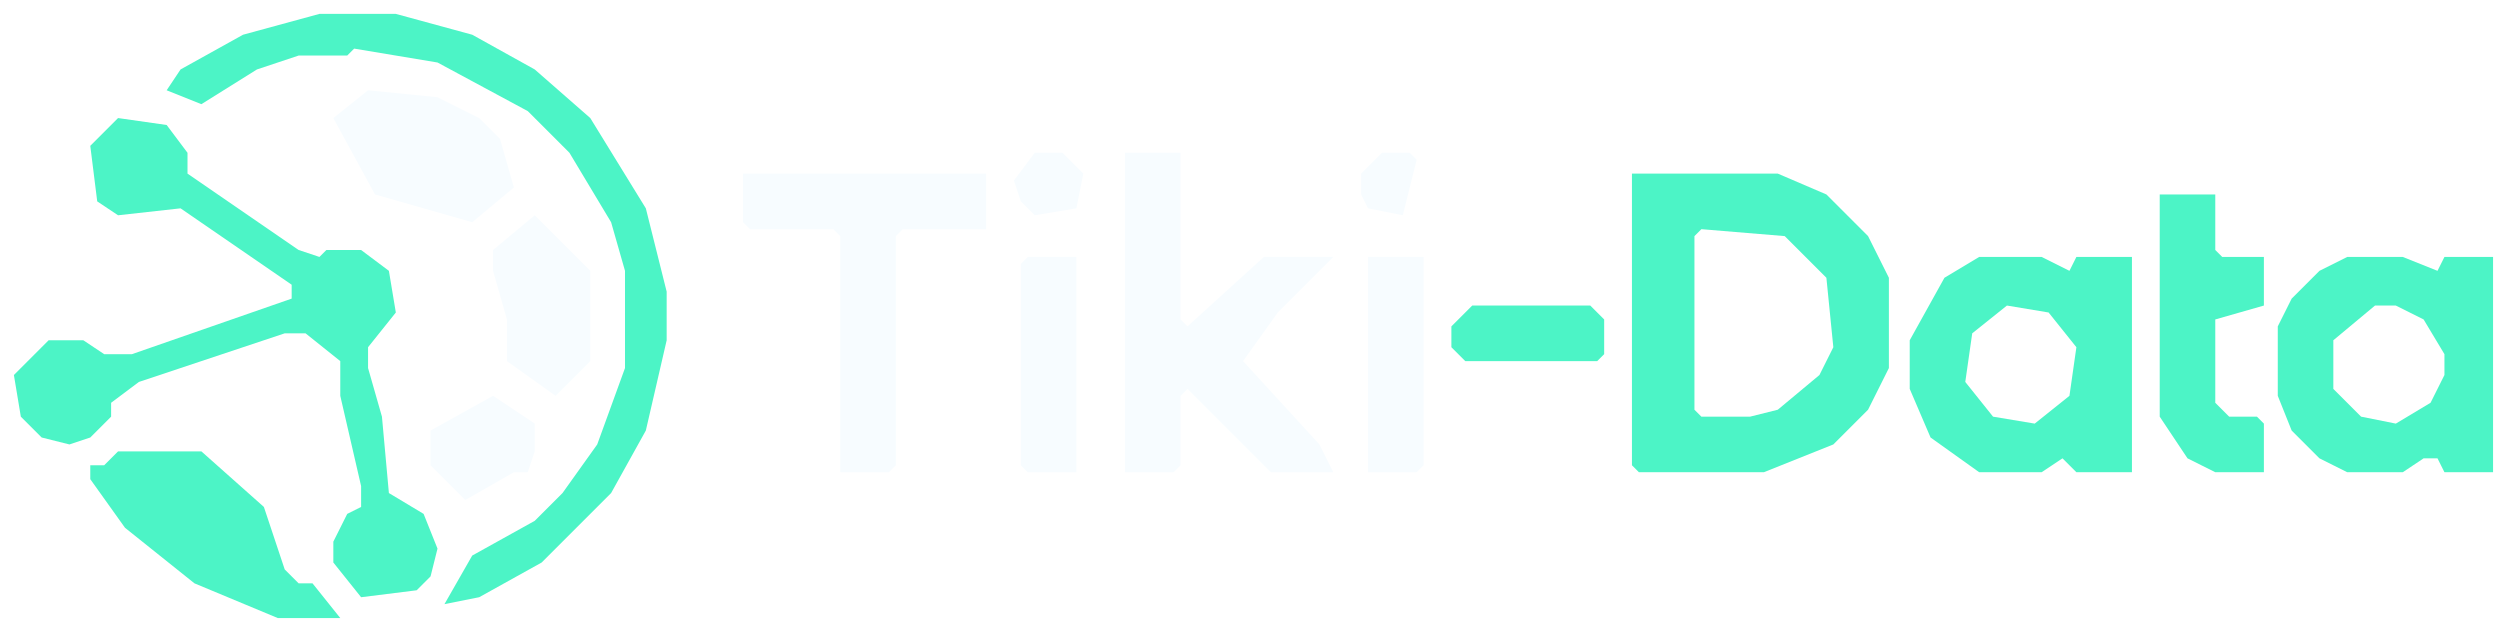
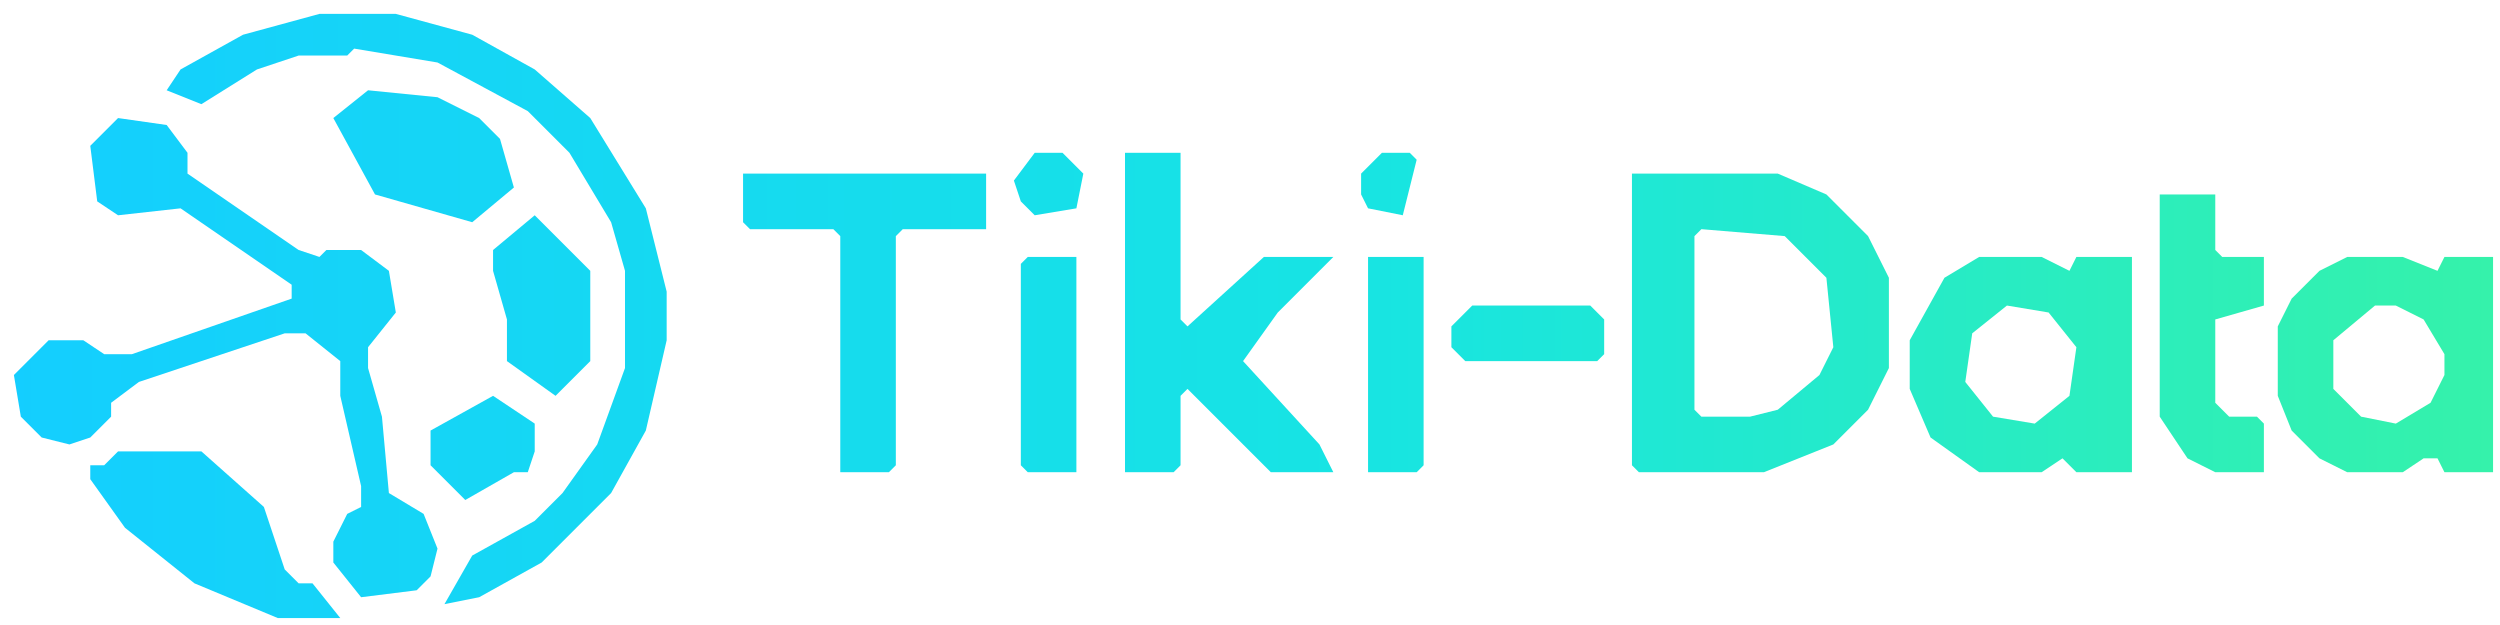
<svg xmlns="http://www.w3.org/2000/svg" viewBox="0 0 360 90" aria-label="Tiki-Data">
-   <path fill="#F7FCFF" fill-rule="evenodd" d="M71,57 L62,62 L62,67 L67,72 L74,68 L76,68 L77,65 L77,61Z M197,37 L197,68 L204,68 L205,67 L205,37Z M148,37 L147,38 L147,67 L148,68 L155,68 L155,37Z M77,31 L71,36 L71,39 L73,46 L73,52 L80,57 L85,52 L85,39Z M107,25 L107,32 L108,33 L120,33 L121,34 L121,68 L128,68 L129,67 L129,34 L130,33 L142,33 L142,25Z M199,22 L196,25 L196,28 L197,30 L202,31 L204,23 L203,22Z M162,22 L162,68 L169,68 L170,67 L170,57 L171,56 L183,68 L192,68 L190,64 L179,52 L184,45 L192,37 L182,37 L171,47 L170,46 L170,22Z M149,22 L146,26 L147,29 L149,31 L155,30 L156,25 L153,22Z M48,17 L54,28 L68,32 L74,27 L72,20 L69,17 L63,14 L53,13Z" />
-   <path fill="#4CF4C6" fill-rule="evenodd" d="M13,67 L13,69 L18,76 L28,84 L40,89 L49,89 L45,84 L43,84 L41,82 L38,73 L29,65 L17,65 L15,67Z M209,47 L209,50 L211,52 L230,52 L231,51 L231,46 L229,44 L212,44Z M334,39 L330,43 L328,47 L328,57 L330,62 L334,66 L338,68 L346,68 L349,66 L351,66 L352,68 L359,68 L359,37 L352,37 L351,39 L346,37 L338,37Z M342,44 L345,44 L349,46 L352,51 L352,54 L350,58 L345,61 L340,60 L336,56 L336,49Z M280,40 L275,49 L275,56 L278,63 L285,68 L294,68 L297,66 L299,68 L307,68 L307,37 L299,37 L298,39 L294,37 L285,37Z M289,44 L295,45 L299,50 L298,57 L293,61 L287,60 L283,55 L284,48Z M311,28 L311,60 L315,66 L319,68 L326,68 L326,61 L325,60 L321,60 L319,58 L319,46 L326,44 L326,37 L320,37 L319,36 L319,28Z M235,25 L235,67 L236,68 L254,68 L264,64 L269,59 L272,53 L272,40 L269,34 L263,28 L256,25Z M245,33 L257,34 L263,40 L264,50 L262,54 L256,59 L252,60 L245,60 L244,59 L244,34Z M17,17 L13,21 L14,29 L17,31 L26,30 L42,41 L42,43 L19,51 L15,51 L12,49 L7,49 L2,54 L3,60 L6,63 L10,64 L13,63 L16,60 L16,58 L20,55 L41,48 L44,48 L49,52 L49,57 L52,70 L52,73 L50,74 L48,78 L48,81 L52,86 L60,85 L62,83 L63,79 L61,74 L56,71 L55,60 L53,53 L53,50 L57,45 L56,39 L52,36 L47,36 L46,37 L43,36 L27,25 L27,22 L24,18Z M35,5 L26,10 L24,13 L29,15 L37,10 L43,8 L50,8 L51,7 L63,9 L76,16 L82,22 L88,32 L90,39 L90,53 L86,64 L81,71 L77,75 L68,80 L64,87 L69,86 L78,81 L88,71 L93,62 L96,49 L96,42 L93,30 L85,17 L77,10 L68,5 L57,2 L46,2Z" />
+   <defs>
+     <linearGradient id="tiki-br" gradientUnits="userSpaceOnUse" x1="0" y1="0" x2="360" y2="0">
+       <stop stop-color="#14ceff" />
+       <stop offset=".54" stop-color="#17e4e3" />
+       <stop offset="1" stop-color="#35f2aa" />
+     </linearGradient>
+   </defs>
+   <path fill="url(#tiki-br)" fill-rule="evenodd" d="M71,57 L62,62 L62,67 L67,72 L74,68 L76,68 L77,65 L77,61Z M197,37 L197,68 L204,68 L205,67 L205,37Z M148,37 L147,38 L147,67 L148,68 L155,68 L155,37Z M77,31 L71,36 L71,39 L73,46 L73,52 L80,57 L85,52 L85,39Z M107,25 L107,32 L108,33 L120,33 L121,34 L121,68 L128,68 L129,67 L129,34 L130,33 L142,33 L142,25Z M199,22 L196,25 L196,28 L197,30 L202,31 L204,23 L203,22Z M162,22 L162,68 L169,68 L170,67 L170,57 L171,56 L183,68 L192,68 L190,64 L179,52 L184,45 L192,37 L182,37 L171,47 L170,46 L170,22Z M149,22 L146,26 L147,29 L149,31 L155,30 L156,25 L153,22Z M48,17 L54,28 L68,32 L74,27 L72,20 L69,17 L63,14 L53,13Z" />
+   <path fill="url(#tiki-br)" fill-rule="evenodd" d="M13,67 L13,69 L18,76 L28,84 L40,89 L49,89 L45,84 L43,84 L41,82 L38,73 L29,65 L17,65 L15,67Z M209,47 L209,50 L211,52 L230,52 L231,51 L231,46 L229,44 L212,44Z M334,39 L330,43 L328,47 L328,57 L330,62 L334,66 L338,68 L346,68 L349,66 L351,66 L352,68 L359,68 L359,37 L352,37 L351,39 L346,37 L338,37Z M342,44 L345,44 L349,46 L352,51 L352,54 L350,58 L345,61 L340,60 L336,56 L336,49Z M280,40 L275,49 L275,56 L278,63 L285,68 L294,68 L297,66 L299,68 L307,68 L307,37 L299,37 L298,39 L294,37 L285,37Z M289,44 L295,45 L299,50 L298,57 L293,61 L287,60 L283,55 L284,48Z M311,28 L311,60 L315,66 L319,68 L326,68 L326,61 L325,60 L321,60 L319,58 L319,46 L326,44 L326,37 L320,37 L319,36 L319,28Z M235,25 L235,67 L236,68 L254,68 L264,64 L269,59 L272,53 L272,40 L269,34 L263,28 L256,25Z M245,33 L257,34 L263,40 L264,50 L262,54 L256,59 L252,60 L245,60 L244,59 L244,34Z M17,17 L13,21 L14,29 L17,31 L26,30 L42,41 L42,43 L19,51 L15,51 L12,49 L7,49 L2,54 L3,60 L6,63 L10,64 L13,63 L16,60 L16,58 L20,55 L41,48 L44,48 L49,52 L49,57 L52,70 L52,73 L50,74 L48,78 L48,81 L52,86 L60,85 L62,83 L63,79 L61,74 L56,71 L55,60 L53,53 L53,50 L57,45 L56,39 L52,36 L47,36 L46,37 L43,36 L27,25 L27,22 L24,18Z M35,5 L26,10 L24,13 L29,15 L37,10 L43,8 L50,8 L51,7 L63,9 L76,16 L82,22 L88,32 L90,39 L90,53 L86,64 L81,71 L77,75 L68,80 L64,87 L69,86 L78,81 L88,71 L93,62 L96,49 L96,42 L93,30 L85,17 L77,10 L68,5 L57,2 L46,2Z" />
</svg>
